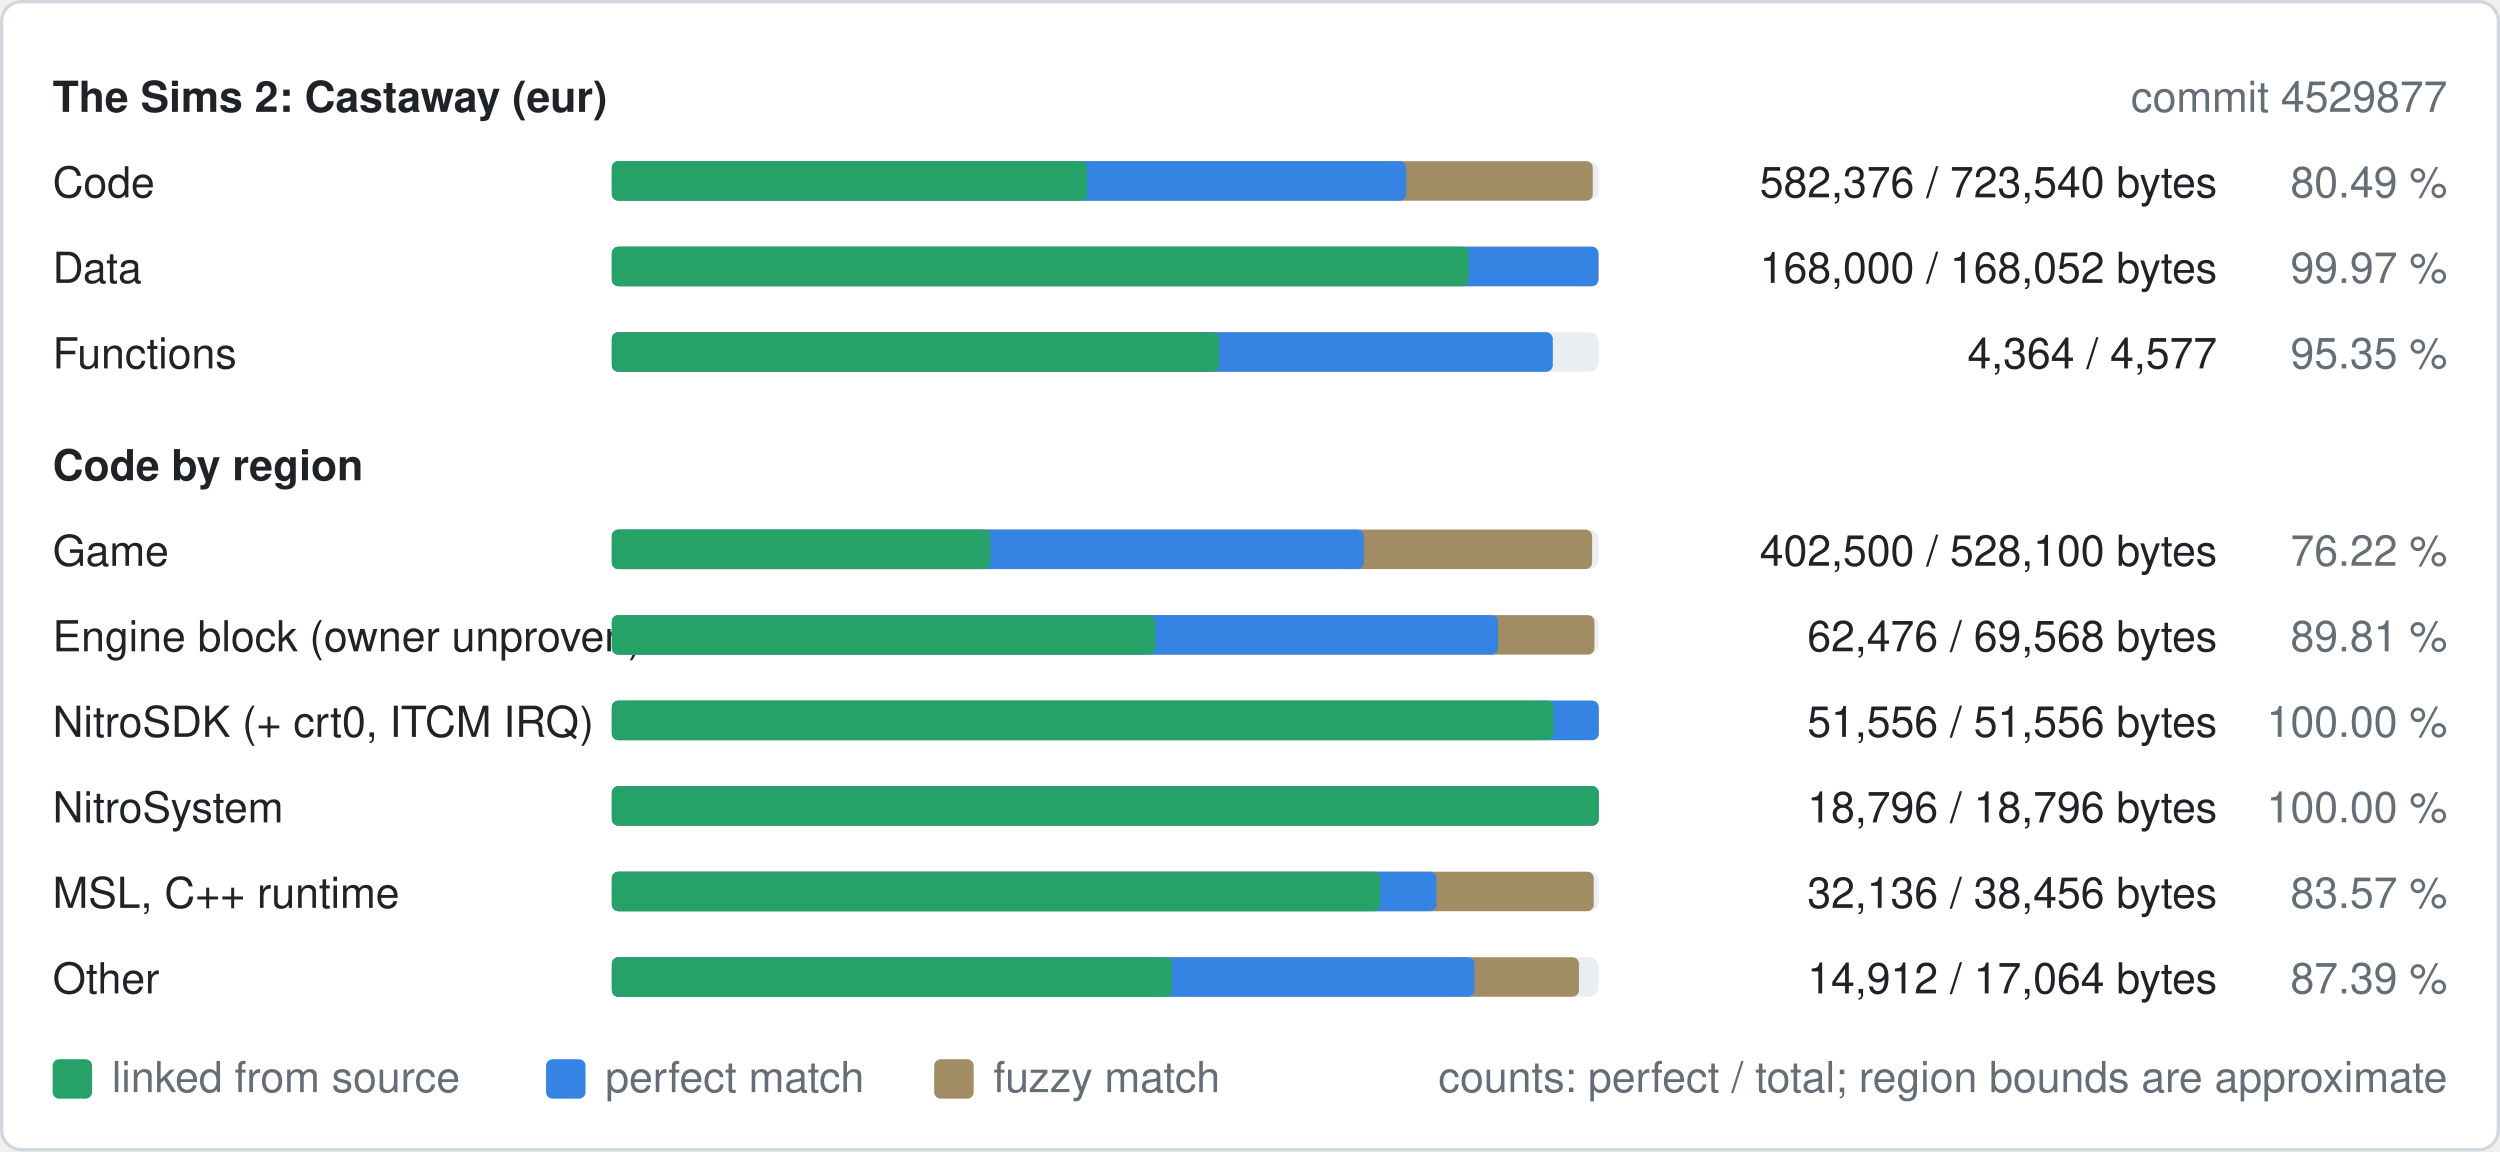
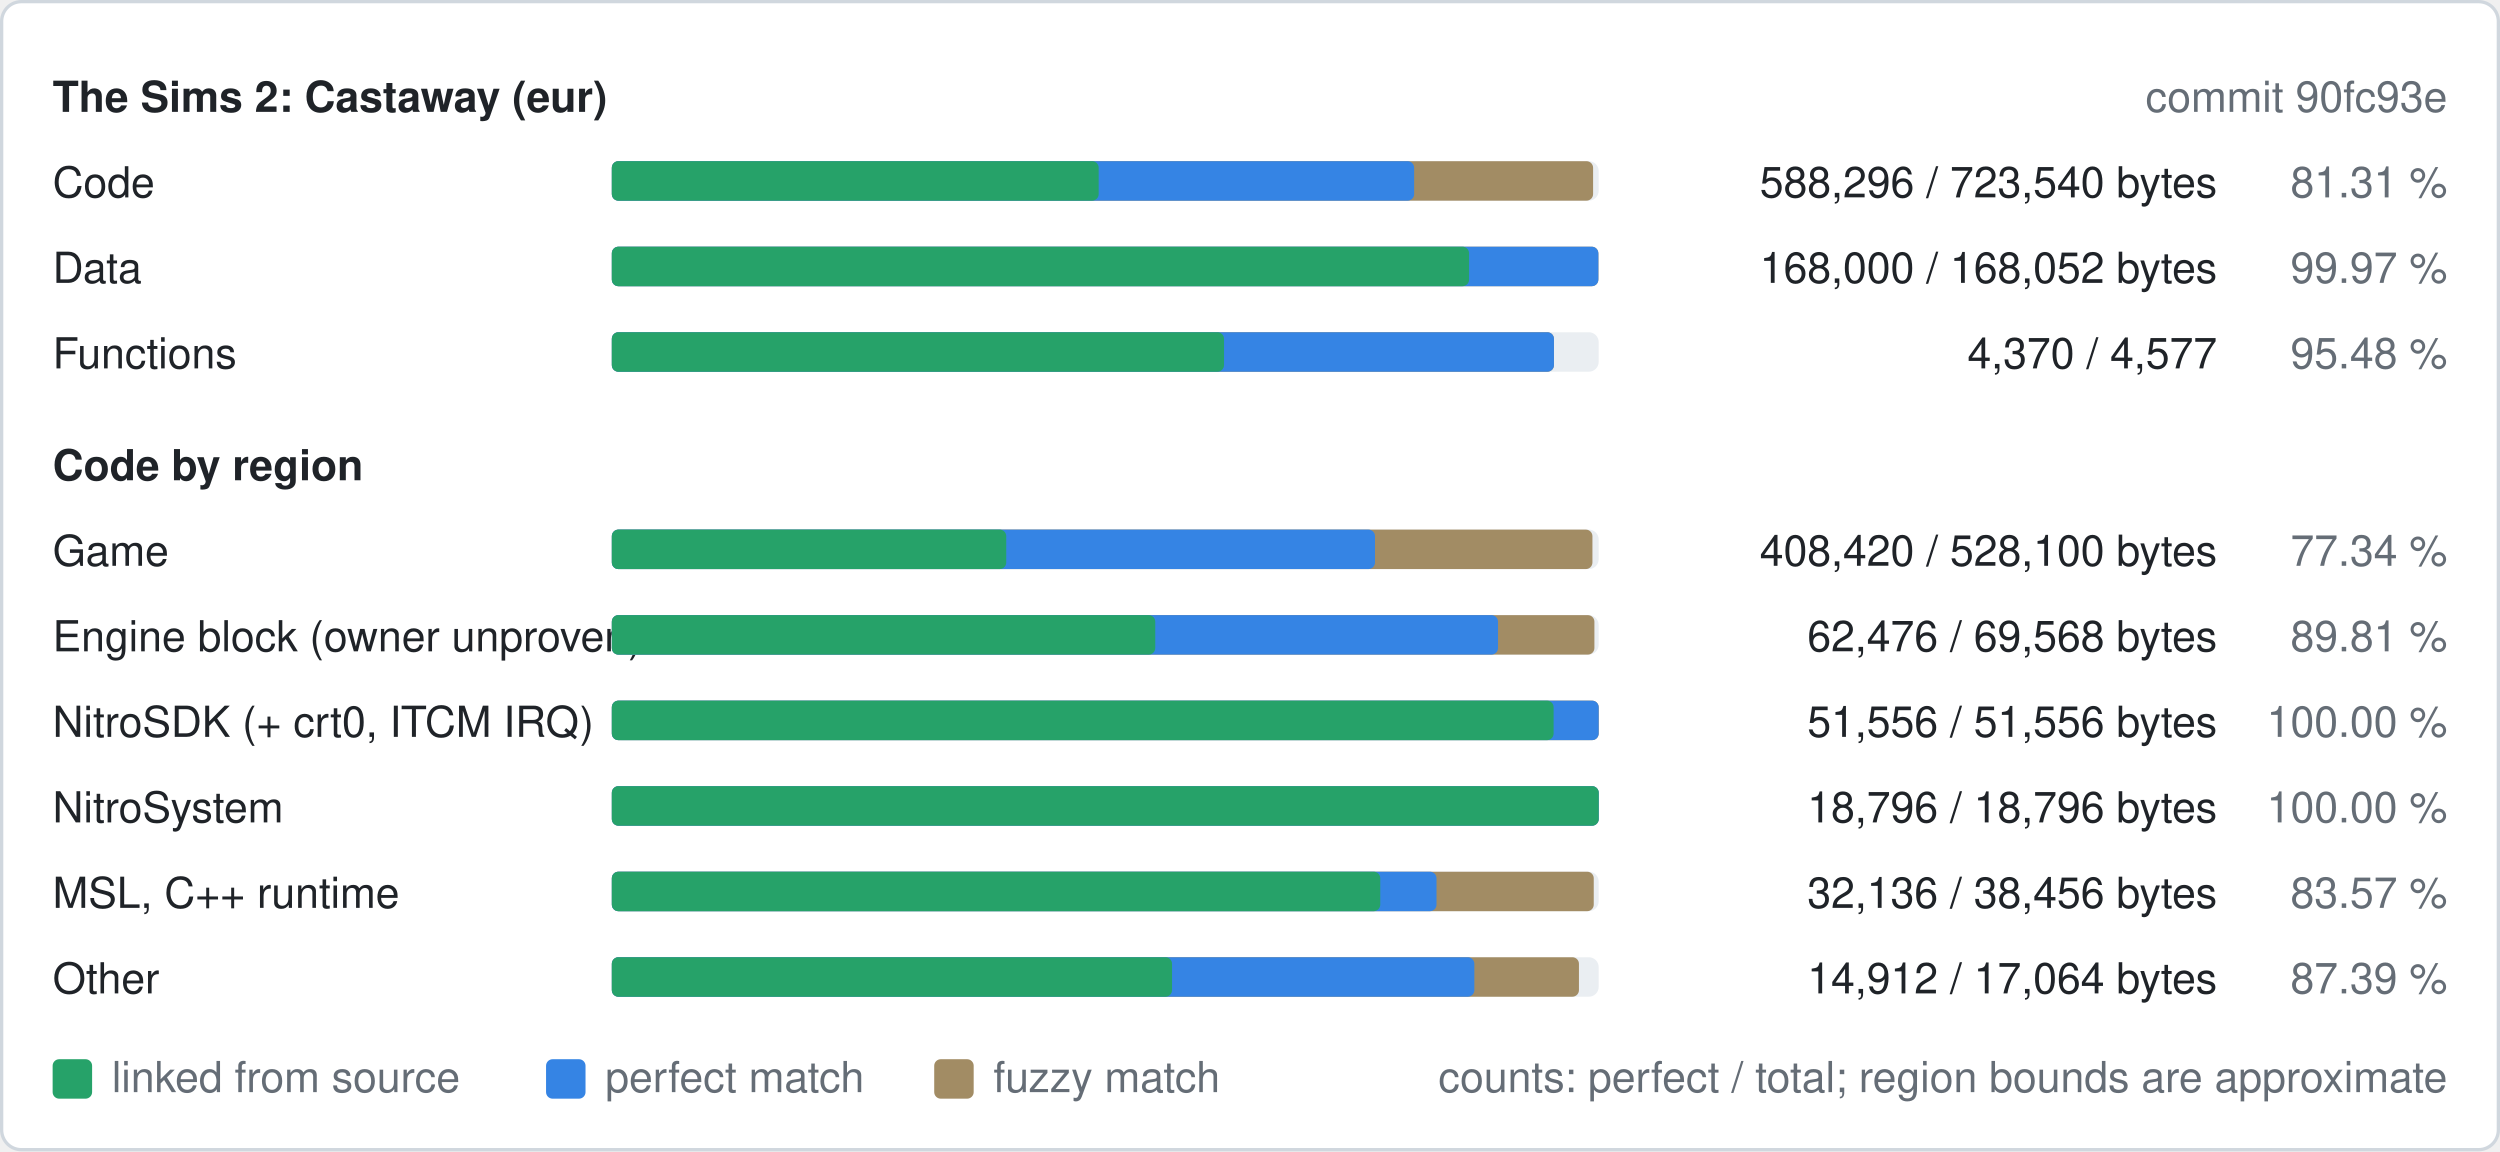
<svg xmlns="http://www.w3.org/2000/svg" width="760" height="350" viewBox="0 0 760 350" role="img" aria-label="Decompilation progress of eur">
  <style>
text{font-family:-apple-system,BlinkMacSystemFont,"Segoe UI",Helvetica,Arial,sans-serif;font-size:13px}
.b{font-weight:600}
.bg{fill:#ffffff;stroke:#d0d7de}.t{fill:#1f2328}.m{fill:#656d76}.track{fill:#eaeef2}.fuzzy{fill:#a28c64}.perfect{fill:#3584e4}.linked{fill:#26a269}
@media (prefers-color-scheme: dark){.bg{fill:#0d1117;stroke:#30363d}.t{fill:#e6edf3}.m{fill:#8d96a0}.track{fill:#21262d}.fuzzy{fill:#a28c64}.perfect{fill:#3584e4}.linked{fill:#2ec27e}}
</style>
  <rect class="bg" x="0.5" y="0.5" width="759" height="349" rx="6" />
  <text class="t b" x="16" y="34">The Sims 2: Castaway (eur)</text>
-   <text class="m" x="744" y="34" text-anchor="end">commit 4529877</text>
+   <text class="m" x="744" y="34" text-anchor="end">commit 90fc93e</text>
  <text class="t" x="16" y="60">Code</text>
  <rect class="track" x="186" y="49" width="300" height="12" rx="3" />
-   <rect class="fuzzy" x="186" y="49" width="298.2" height="12" rx="2" />
-   <rect class="perfect" x="186" y="49" width="241.5" height="12" rx="2" />
-   <rect class="linked" x="186" y="49" width="144.5" height="12" rx="2" />
-   <text class="t" x="674" y="60" text-anchor="end">582,376 / 723,540 bytes</text>
-   <text class="m" x="744" y="60" text-anchor="end">80.49 %</text>
+   <rect class="fuzzy" x="186" y="49" width="298.3" height="12" rx="2" />
+   <rect class="perfect" x="186" y="49" width="243.9" height="12" rx="2" />
+   <rect class="linked" x="186" y="49" width="148.0" height="12" rx="2" />
+   <text class="t" x="674" y="60" text-anchor="end">588,296 / 723,540 bytes</text>
+   <text class="m" x="744" y="60" text-anchor="end">81.31 %</text>
  <text class="t" x="16" y="86">Data</text>
  <rect class="track" x="186" y="75" width="300" height="12" rx="3" />
  <rect class="fuzzy" x="186" y="75" width="299.9" height="12" rx="2" />
  <rect class="perfect" x="186" y="75" width="299.9" height="12" rx="2" />
-   <rect class="linked" x="186" y="75" width="260.5" height="12" rx="2" />
+   <rect class="linked" x="186" y="75" width="260.6" height="12" rx="2" />
  <text class="t" x="674" y="86" text-anchor="end">168,000 / 168,052 bytes</text>
  <text class="m" x="744" y="86" text-anchor="end">99.97 %</text>
  <text class="t" x="16" y="112">Functions</text>
  <rect class="track" x="186" y="101" width="300" height="12" rx="3" />
-   <rect class="fuzzy" x="186" y="101" width="286.0" height="12" rx="2" />
-   <rect class="perfect" x="186" y="101" width="286.0" height="12" rx="2" />
-   <rect class="linked" x="186" y="101" width="184.6" height="12" rx="2" />
-   <text class="t" x="674" y="112" text-anchor="end">4,364 / 4,577</text>
-   <text class="m" x="744" y="112" text-anchor="end">95.35 %</text>
+   <rect class="fuzzy" x="186" y="101" width="286.4" height="12" rx="2" />
+   <rect class="perfect" x="186" y="101" width="286.4" height="12" rx="2" />
+   <rect class="linked" x="186" y="101" width="186.1" height="12" rx="2" />
+   <text class="t" x="674" y="112" text-anchor="end">4,370 / 4,577</text>
+   <text class="m" x="744" y="112" text-anchor="end">95.48 %</text>
  <text class="t b" x="16" y="146">Code by region</text>
  <text class="t" x="16" y="172">Game</text>
  <rect class="track" x="186" y="161" width="300" height="12" rx="3" />
-   <rect class="fuzzy" x="186" y="161" width="298.0" height="12" rx="2" />
-   <rect class="perfect" x="186" y="161" width="228.6" height="12" rx="2" />
-   <rect class="linked" x="186" y="161" width="115.1" height="12" rx="2" />
-   <text class="t" x="674" y="172" text-anchor="end">402,500 / 528,100 bytes</text>
-   <text class="m" x="744" y="172" text-anchor="end">76.22 %</text>
+   <rect class="fuzzy" x="186" y="161" width="298.1" height="12" rx="2" />
+   <rect class="perfect" x="186" y="161" width="232.0" height="12" rx="2" />
+   <rect class="linked" x="186" y="161" width="119.9" height="12" rx="2" />
+   <text class="t" x="674" y="172" text-anchor="end">408,420 / 528,100 bytes</text>
+   <text class="m" x="744" y="172" text-anchor="end">77.34 %</text>
  <text class="t" x="16" y="198">Engine block (owner unproven)</text>
  <rect class="track" x="186" y="187" width="300" height="12" rx="3" />
  <rect class="fuzzy" x="186" y="187" width="298.7" height="12" rx="2" />
  <rect class="perfect" x="186" y="187" width="269.4" height="12" rx="2" />
  <rect class="linked" x="186" y="187" width="165.2" height="12" rx="2" />
  <text class="t" x="674" y="198" text-anchor="end">62,476 / 69,568 bytes</text>
  <text class="m" x="744" y="198" text-anchor="end">89.81 %</text>
  <text class="t" x="16" y="224">NitroSDK (+ crt0, ITCM IRQ)</text>
  <rect class="track" x="186" y="213" width="300" height="12" rx="3" />
  <rect class="fuzzy" x="186" y="213" width="300.0" height="12" rx="2" />
  <rect class="perfect" x="186" y="213" width="300.0" height="12" rx="2" />
  <rect class="linked" x="186" y="213" width="286.3" height="12" rx="2" />
  <text class="t" x="674" y="224" text-anchor="end">51,556 / 51,556 bytes</text>
  <text class="m" x="744" y="224" text-anchor="end">100.00 %</text>
  <text class="t" x="16" y="250">NitroSystem</text>
  <rect class="track" x="186" y="239" width="300" height="12" rx="3" />
  <rect class="fuzzy" x="186" y="239" width="300.0" height="12" rx="2" />
  <rect class="perfect" x="186" y="239" width="300.0" height="12" rx="2" />
  <rect class="linked" x="186" y="239" width="300.0" height="12" rx="2" />
  <text class="t" x="674" y="250" text-anchor="end">18,796 / 18,796 bytes</text>
  <text class="m" x="744" y="250" text-anchor="end">100.00 %</text>
  <text class="t" x="16" y="276">MSL, C++ runtime</text>
  <rect class="track" x="186" y="265" width="300" height="12" rx="3" />
  <rect class="fuzzy" x="186" y="265" width="298.5" height="12" rx="2" />
  <rect class="perfect" x="186" y="265" width="250.7" height="12" rx="2" />
  <rect class="linked" x="186" y="265" width="233.6" height="12" rx="2" />
  <text class="t" x="674" y="276" text-anchor="end">32,136 / 38,456 bytes</text>
  <text class="m" x="744" y="276" text-anchor="end">83.57 %</text>
  <text class="t" x="16" y="302">Other</text>
  <rect class="track" x="186" y="291" width="300" height="12" rx="3" />
  <rect class="fuzzy" x="186" y="291" width="294.0" height="12" rx="2" />
  <rect class="perfect" x="186" y="291" width="262.2" height="12" rx="2" />
  <rect class="linked" x="186" y="291" width="170.3" height="12" rx="2" />
  <text class="t" x="674" y="302" text-anchor="end">14,912 / 17,064 bytes</text>
  <text class="m" x="744" y="302" text-anchor="end">87.39 %</text>
  <rect class="linked" x="16" y="322" width="12" height="12" rx="2" />
  <text class="m" x="34" y="332">linked from source</text>
  <rect class="perfect" x="166" y="322" width="12" height="12" rx="2" />
  <text class="m" x="184" y="332">perfect match</text>
  <rect class="fuzzy" x="284" y="322" width="12" height="12" rx="2" />
  <text class="m" x="302" y="332">fuzzy match</text>
  <text class="m" x="744" y="332" text-anchor="end">counts: perfect / total; region bounds are approximate</text>
</svg>
